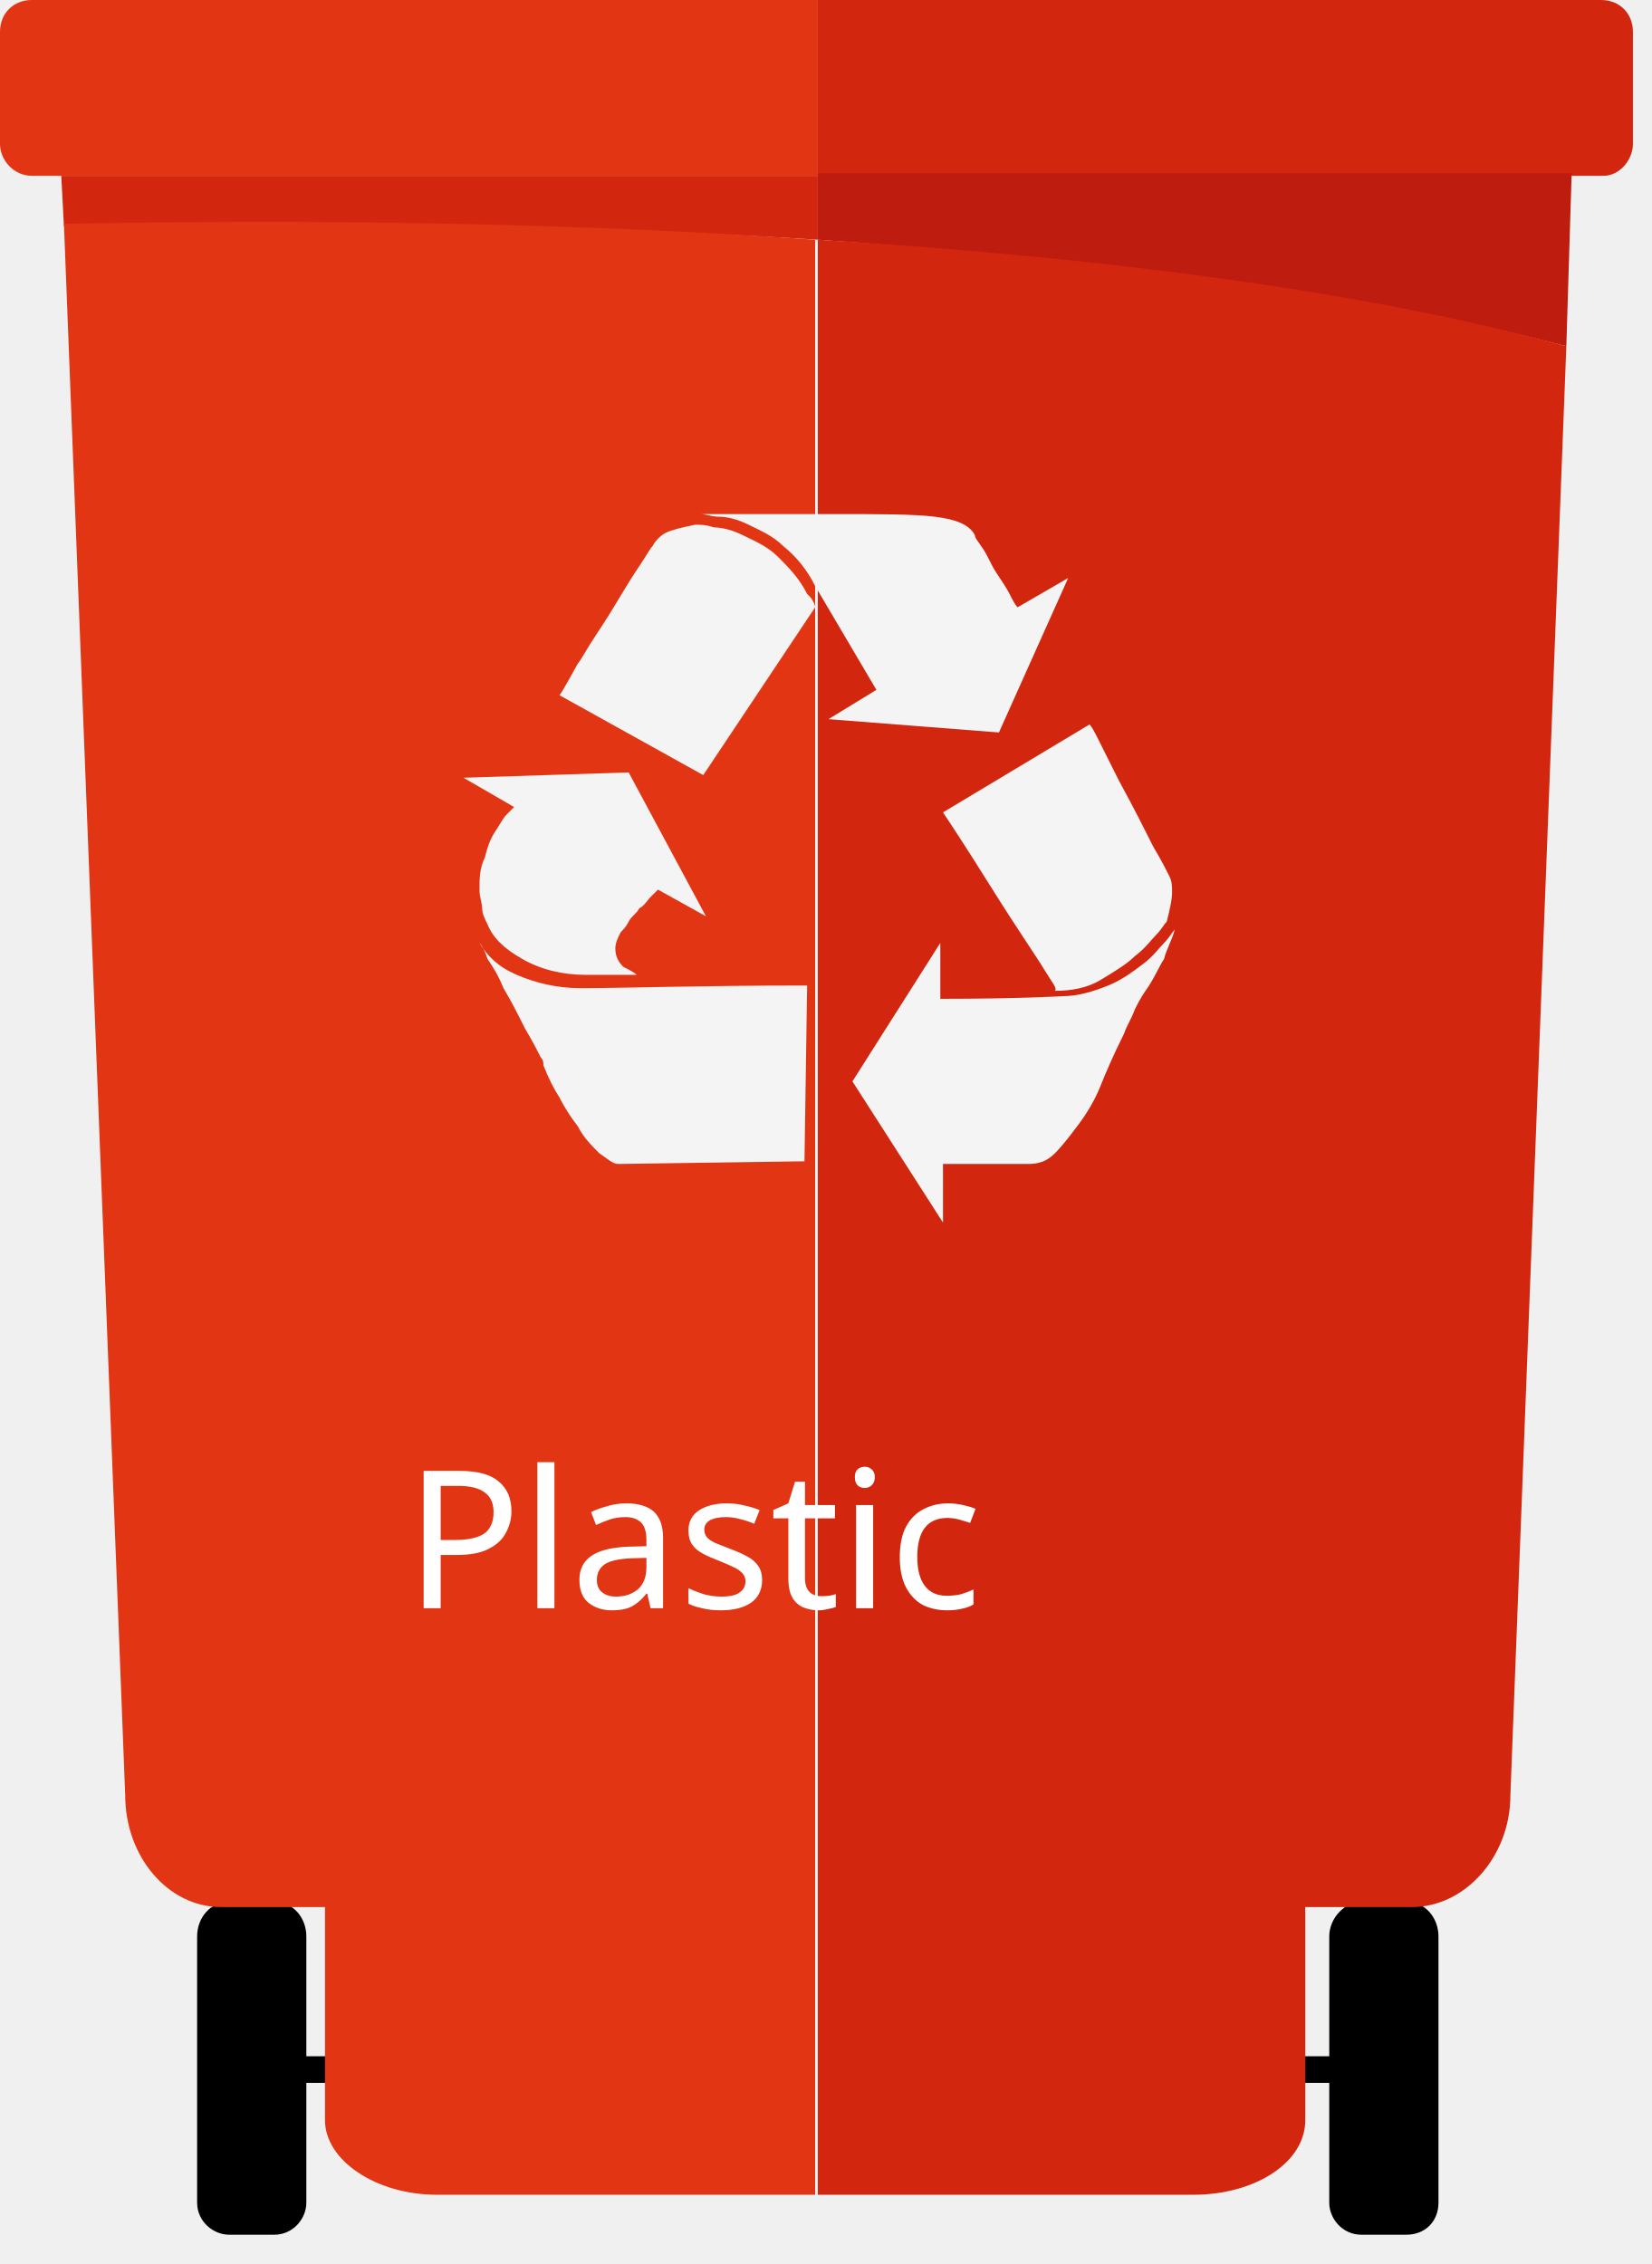
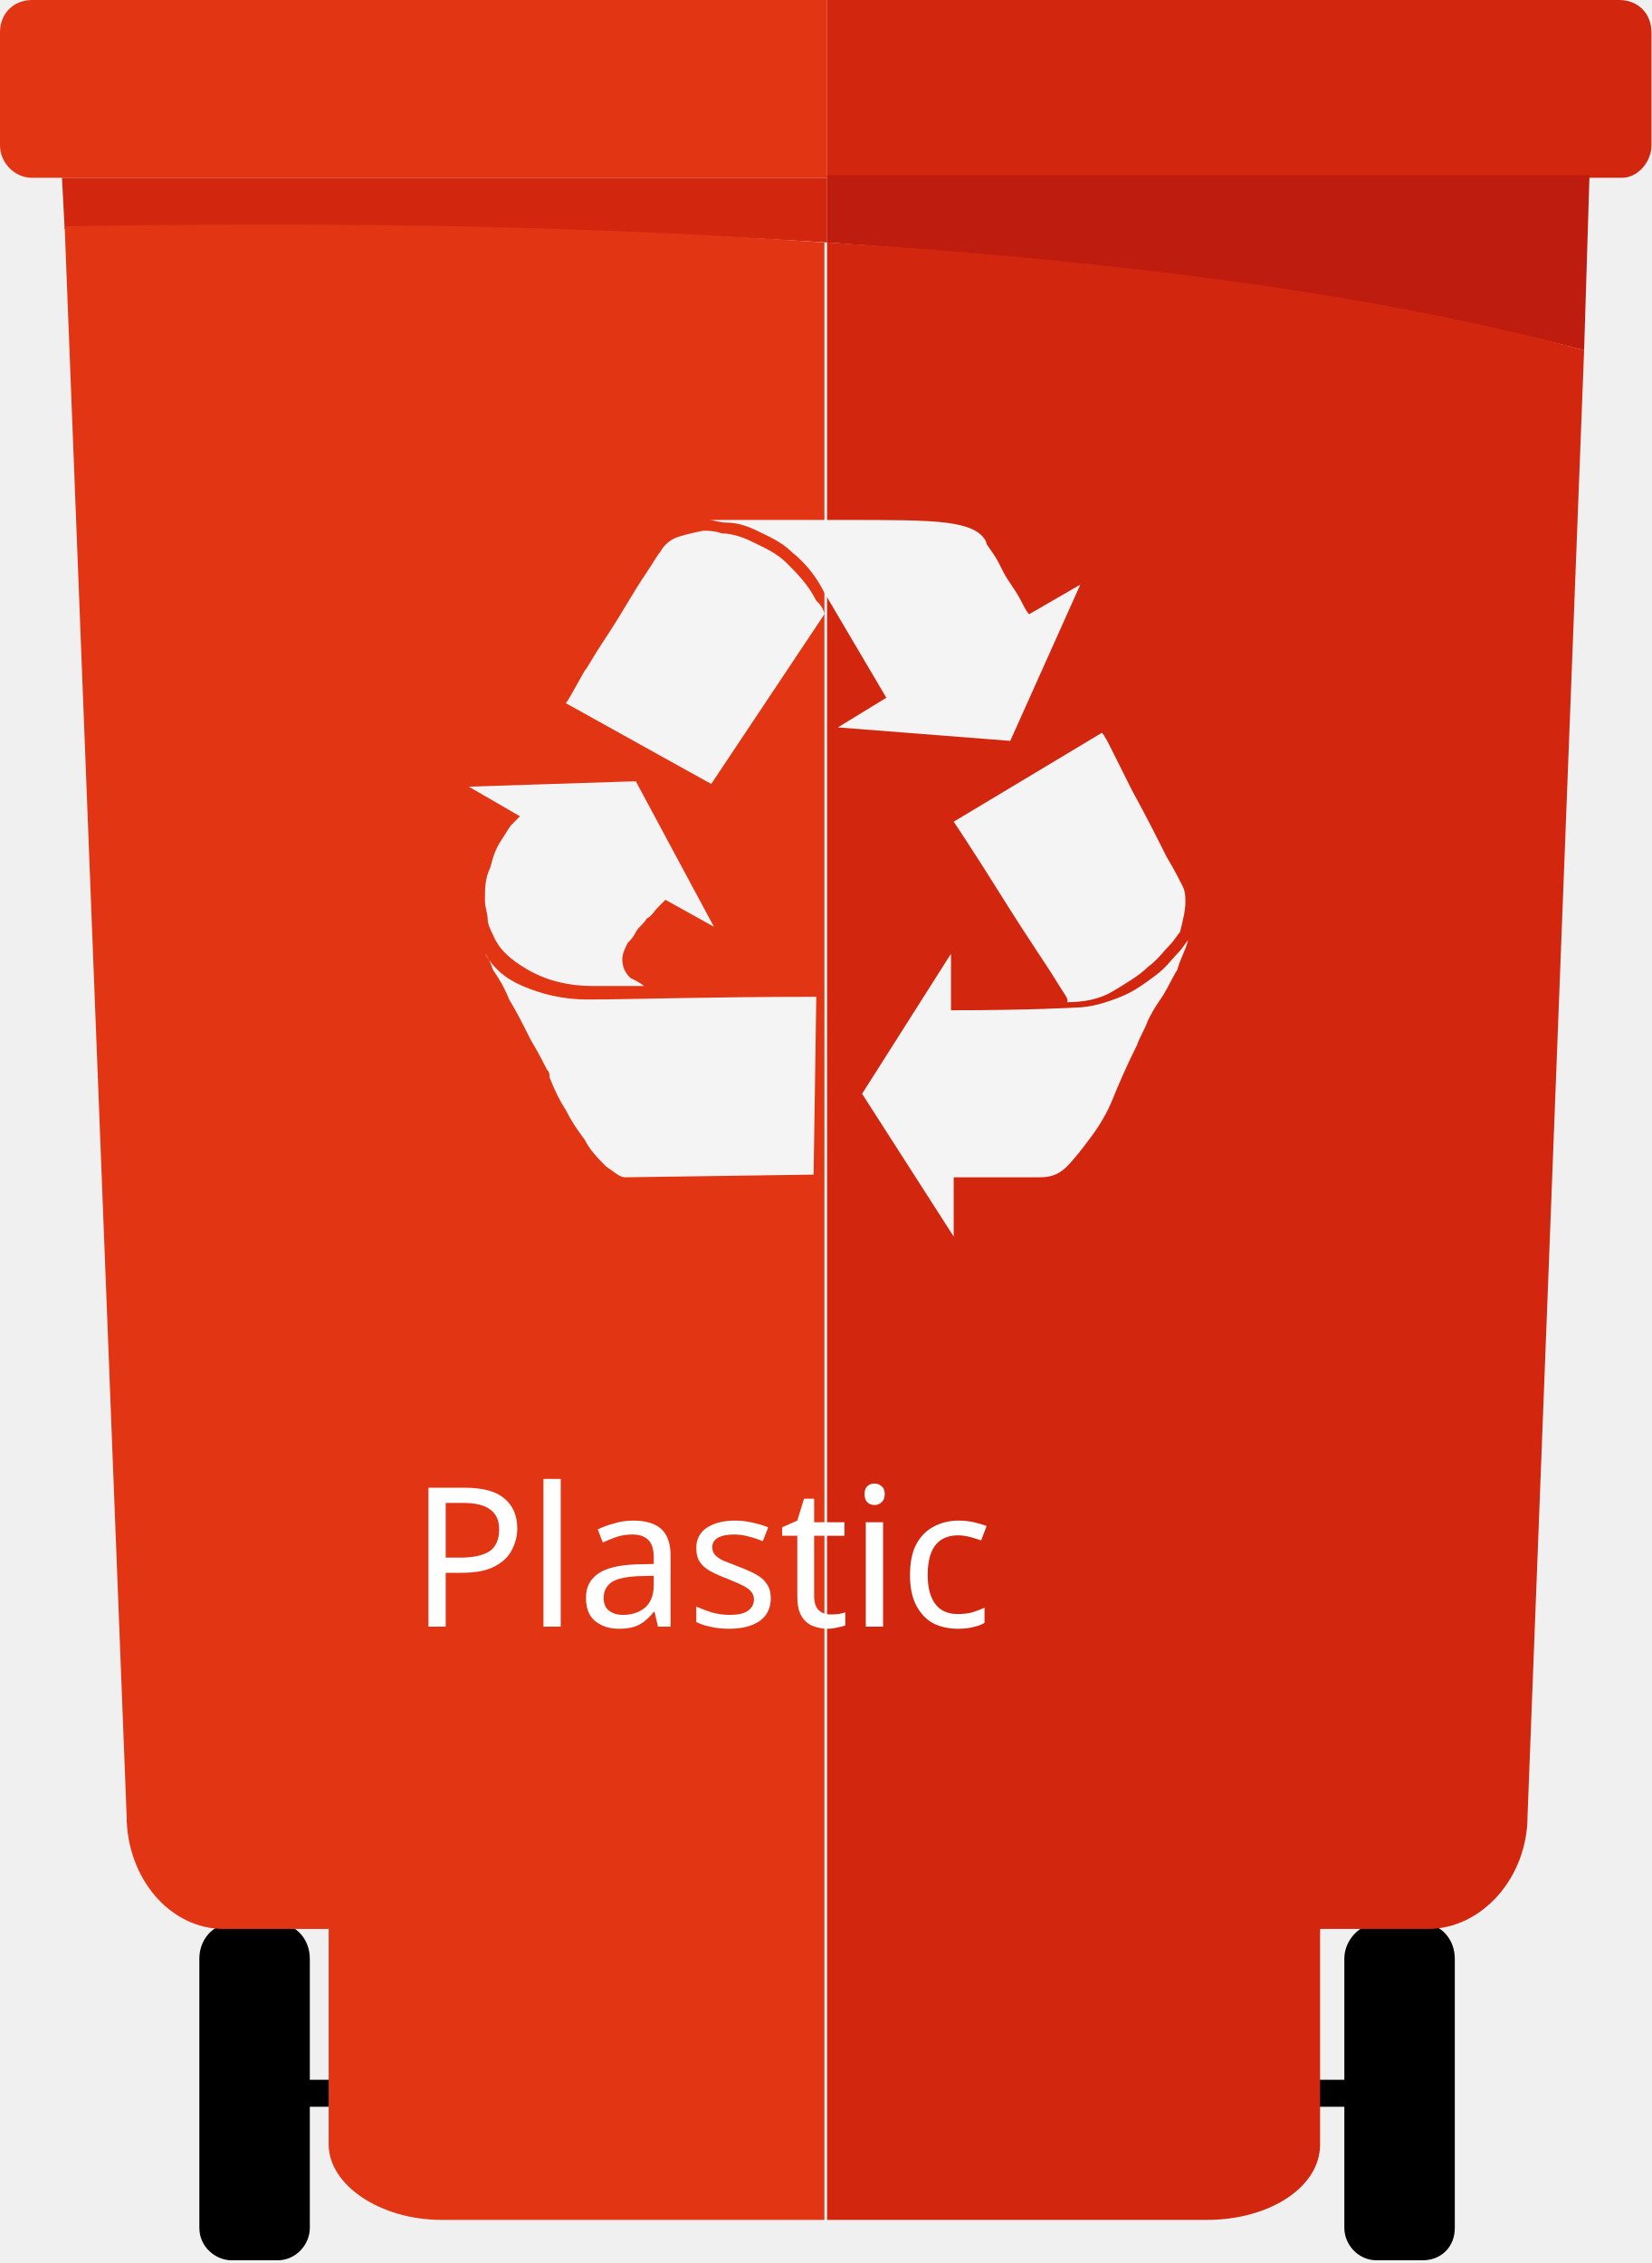
- <svg xmlns="http://www.w3.org/2000/svg" id="Layer_1" width="62" height="85" viewBox="0 0 62 85">
+ <svg xmlns="http://www.w3.org/2000/svg" id="Layer_1" viewBox="0 0 61.3 84">
  <style>.st0{fill:#e23513}.st1{fill:#d3260f}.st2{fill:#bf1c10}.st3{fill-rule:evenodd;clip-rule:evenodd;fill:#f4f4f4}.st4{fill:#fff}.st5{font-family:'Arial-BoldMT'}.st6{font-size:7.212px}</style>
  <path d="M13.3 77.2h-1.8v-4.5c0-.7-.5-1.3-1.2-1.3H8.6c-.7 0-1.2.6-1.2 1.3v10c0 .7.6 1.2 1.2 1.2h1.7c.7 0 1.2-.6 1.2-1.2v-4.5h1.8c.3 0 .5-.2.5-.5 0-.2-.2-.5-.5-.5zm34.8 0h1.8v-4.5c0-.7.6-1.3 1.2-1.3h1.7c.7 0 1.2.6 1.2 1.3v10c0 .7-.5 1.2-1.2 1.2h-1.7c-.7 0-1.2-.6-1.2-1.2v-4.5h-1.8c-.3 0-.5-.2-.5-.5 0-.2.2-.5.5-.5z" />
  <path class="st0" d="M30.7 0H1.2C.5 0 0 .5 0 1.2v4.2c0 .6.5 1.2 1.2 1.2h29.5V0z" />
  <path class="st1" d="M61.3 5.4V1.2c0-.7-.5-1.2-1.2-1.2H30.7v6.6h29.5c.6 0 1.1-.6 1.1-1.2zM30.7 9V6.6H2.3l.1 1.9c6.1-.2 16.9-.2 28.3.5z" />
  <path class="st0" d="M2.4 8.4l2.3 59c0 2.3 1.6 4.2 3.6 4.2h3.9v8c0 1.5 1.9 2.8 4.2 2.8h14.2V9c-11.3-.8-22.1-.7-28.2-.6z" />
  <path class="st2" d="M58.8 13l.2-6.5H30.7V9c9.8.7 20.1 1.9 28.1 4z" />
  <path class="st1" d="M30.7 9v73.4h14.1c2.3 0 4.2-1.2 4.2-2.8v-8h4c2 0 3.7-1.9 3.7-4.2L58.8 13c-8-2.2-18.3-3.4-28.1-4z" />
  <path id="XMLID_1_" class="st3" d="M22 36.6c-.9 0-1.7-.2-2.4-.6-.7-.4-1.1-.8-1.3-1.3-.1-.2-.2-.4-.2-.6 0-.2-.1-.4-.1-.7 0-.4 0-.8.2-1.2.1-.4.2-.7.4-1 .2-.3.3-.5.4-.6l.3-.3-1.9-1.1 6.2-.2 2.9 5.4-1.8-1-.3.3c-.1.1-.2.3-.4.4-.1.2-.3.3-.4.5-.1.2-.2.3-.3.4-.1.2-.2.4-.2.6 0 .3.1.5.3.7.2.1.4.2.5.3H22zm17.9.8c.6 0 1.2-.2 1.7-.4s.9-.5 1.3-.8c.4-.3.6-.6.8-.8.2-.2.3-.4.4-.5-.1.4-.3.7-.4 1.1-.2.3-.4.8-.7 1.2-.2.3-.3.5-.4.7-.1.3-.3.6-.4.9-.4.8-.7 1.5-.9 2-.2.5-.5 1-.8 1.4-.3.4-.6.8-.9 1.1-.3.3-.6.4-1 .4h-3.2v2.2L32 40.6l3.3-5.2v2.1c3 0 4.6-.1 4.6-.1zM27.8 19.3h3.5c1.7 0 3 0 3.8.1.8.1 1.3.3 1.5.7 0 .1.1.2.3.5.2.3.3.6.5.9.2.3.4.6.5.8.1.2.2.4.3.5l1.9-1.1-2.6 5.8-6.4-.5 1.8-1.1-2.3-3.9c-.3-.6-.7-1.1-1.2-1.5-.4-.4-.9-.6-1.3-.8-.4-.2-.8-.3-1.1-.3-.3 0-.5-.1-.7-.1h1.5zm-8.4 17.3c-.7-.3-1.1-.7-1.4-1.2.1.1.2.3.3.6.2.3.4.6.6 1.1.3.5.5.9.8 1.5.3.5.5.9.6 1.1.1.1.1.2.1.3.2.5.4.9.6 1.2.2.4.4.7.7 1.1.2.4.5.7.8 1 .3.2.5.4.7.4l7-.1.1-6.6c-4.1 0-6.9.1-8.5.1-.9 0-1.7-.2-2.4-.5zm19.8-.2c-.3-.5-1-1.5-2-3.1s-1.6-2.5-1.8-2.8l5.5-3.3c.1.1.2.3.4.7l.7 1.4c.6 1.1 1 1.9 1.3 2.5.3.5.5.9.6 1.1.1.2.1.4.1.6 0 .3-.1.7-.2 1.1-.1.1-.2.3-.4.5s-.4.5-.8.8c-.3.3-.8.6-1.3.9-.5.3-1.1.4-1.7.4.1-.1-.1-.3-.4-.8zm-12.8-7.3l-5.4-3c.1-.1.3-.5.7-1.2.1-.1.3-.5.7-1.1.4-.6.7-1.1 1-1.6.3-.5.5-.8.7-1.1.2-.3.3-.5.4-.6.1-.2.3-.4.5-.5.2-.1.6-.2 1.1-.3.2 0 .4 0 .7.1.3 0 .7.1 1.1.3.4.2.9.4 1.3.8s.8.8 1.1 1.4l.1.1c.1.1.2.3.2.4l-4.2 6.3z" />
  <text transform="translate(15.2 60.38)" class="st4 st5 st6">Plastic</text>
</svg>
